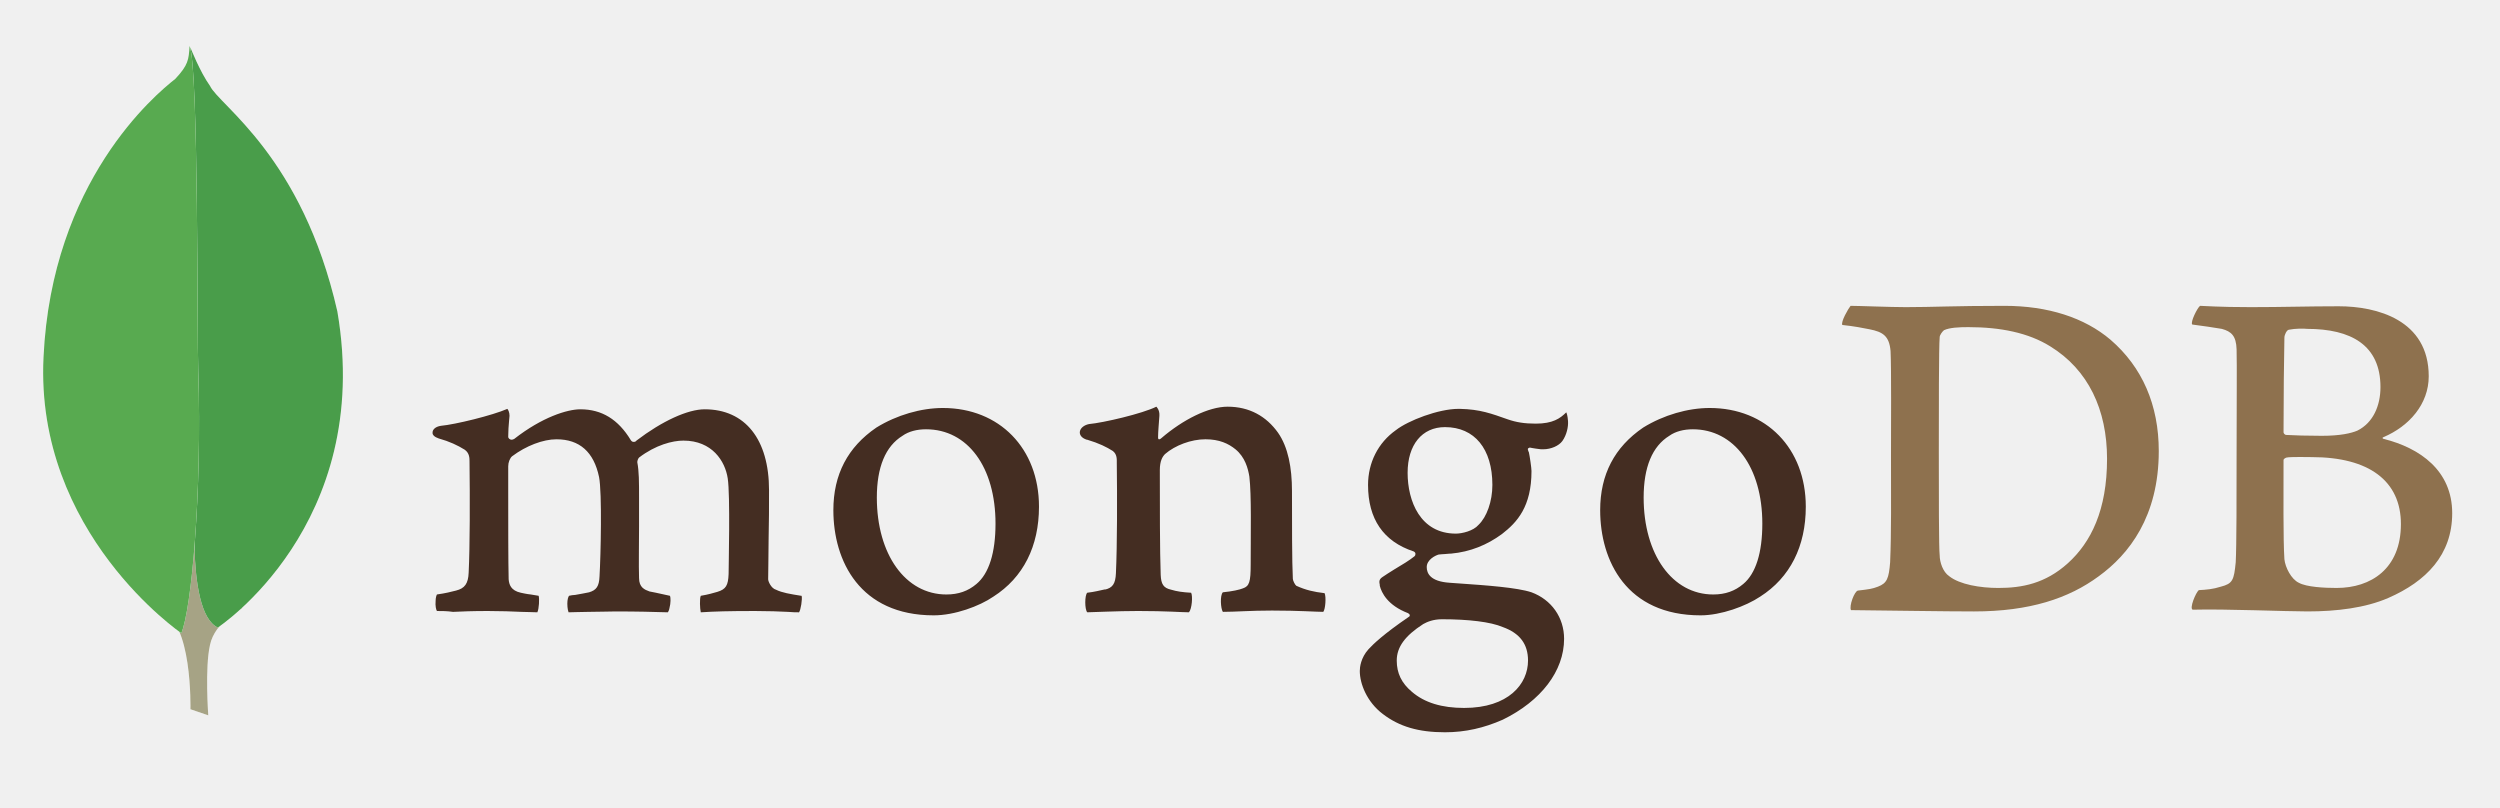
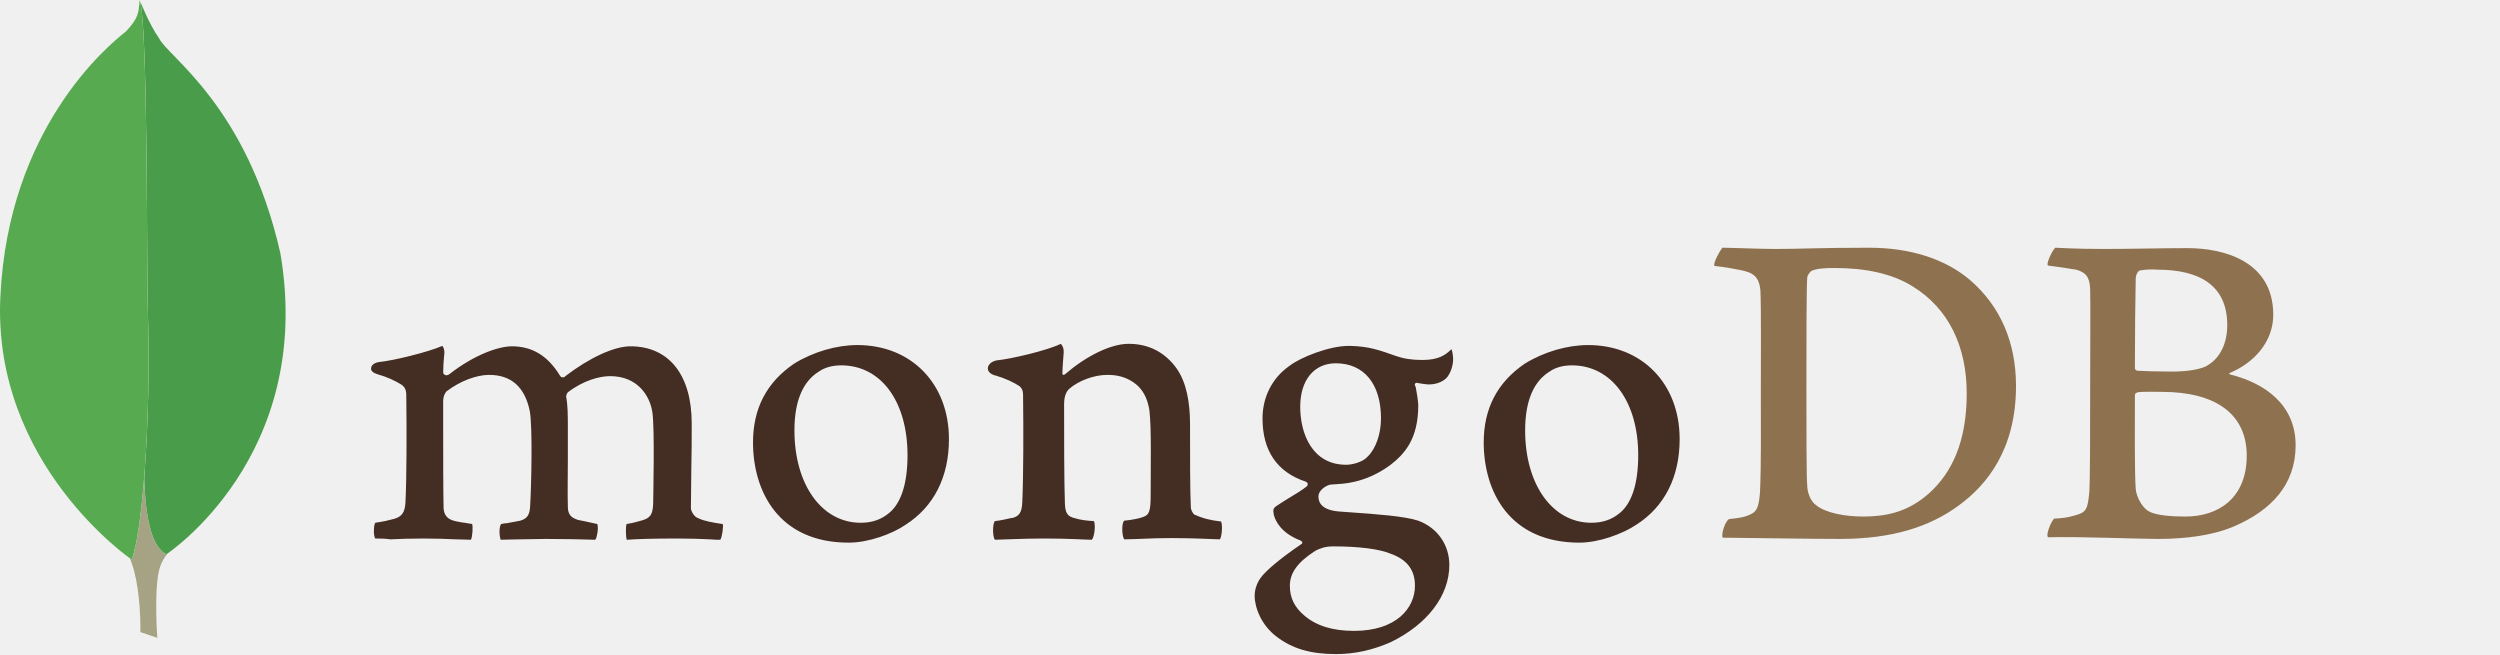
- <svg xmlns="http://www.w3.org/2000/svg" width="37.571mm" height="12.132mm" viewBox="0 0 37.571 12.132" version="1.1" id="svg1671">
+ <svg xmlns="http://www.w3.org/2000/svg" width="172" height="45" viewBox="0 0 45.508 11.906" version="1.1" id="svg1671">
  <defs id="defs1665" />
  <g id="layer1" transform="translate(-87.13638,-137.4757)">
    <g id="g1648" transform="matrix(0.1803436,0,0,0.2645836,70.68796,87.93556)" style="stroke:none">
      <rect y="187.238" x="91.206" height="45.853" width="208.329" id="rect1755-5-1" style="fill:none;fill-opacity:0;stroke:none;stroke-width:0.321;stroke-miterlimit:4;stroke-dasharray:none;stroke-opacity:0.953" />
    </g>
-     <g id="g1402" style="fill:none;fill-rule:evenodd;stroke:none;stroke-width:1;stroke-opacity:0.953" transform="matrix(0.07079292,0,0,0.07079292,87.78473,138.1509)">
+     <g id="g1402" style="fill:none;fill-rule:evenodd;stroke:none;stroke-width:1;stroke-opacity:0.953" transform="matrix(0.08171039,0,0,0.08171039,87.13634,137.4591)">
      <g id="g1400" style="stroke:none;stroke-opacity:0.953">
        <path id="path1382" d="m 476.713,60.463 c -0.461,0.092 -0.922,1.108 -0.922,1.661 -0.092,3.691 -0.185,13.473 -0.185,20.117 0,0.185 0.276,0.553 0.553,0.553 1.384,0.092 4.706,0.185 7.567,0.185 3.968,0 6.275,-0.553 7.568,-1.107 3.322,-1.661 4.89,-5.261 4.89,-9.229 0,-8.951 -6.275,-12.366 -15.596,-12.366 -0.646,-0.092 -2.491,-0.092 -3.876,0.185 z m 23.809,41.25 c 0,-9.136 -6.737,-14.212 -18.918,-14.212 -0.553,0 -4.429,-0.092 -5.352,0.092 -0.277,0.092 -0.646,0.277 -0.646,0.554 0,6.552 -0.092,16.98 0.185,21.039 0.184,1.754 1.476,4.245 3.045,4.984 1.66,0.923 5.445,1.107 8.028,1.107 7.291,0 13.658,-4.06 13.658,-13.565 z M 457.889,55.388 c 0.922,0 3.691,0.276 10.797,0.276 6.736,0 12.089,-0.184 18.641,-0.184 8.028,0 19.102,2.86 19.102,14.857 0,5.907 -4.153,10.613 -9.598,12.92 -0.276,0.092 -0.276,0.276 0,0.369 7.752,1.938 14.581,6.737 14.581,15.78 0,8.859 -5.537,14.488 -13.566,17.995 -4.891,2.122 -10.982,2.86 -17.165,2.86 -4.706,0 -17.348,-0.553 -24.362,-0.369 -0.738,-0.277 0.646,-3.6 1.292,-4.153 1.661,-0.092 2.953,-0.185 4.706,-0.738 2.492,-0.646 2.768,-1.384 3.138,-5.167 0.185,-3.23 0.185,-14.674 0.185,-22.794 0,-11.166 0.092,-18.733 0,-22.424 -0.092,-2.86 -1.108,-3.783 -3.138,-4.338 -1.569,-0.276 -4.153,-0.646 -6.275,-0.922 -0.462,-0.462 1.107,-3.6 1.661,-3.968 z m -53.247,57.399 c 2.216,1.753 6.552,2.491 10.428,2.491 4.984,0 9.966,-0.922 14.765,-5.26 4.891,-4.429 8.305,-11.258 8.305,-22.147 0,-10.428 -3.968,-18.918 -12.089,-23.901 -4.614,-2.861 -10.521,-4.061 -17.349,-4.061 -2.03,0 -3.968,0.092 -5.167,0.646 -0.277,0.185 -0.923,1.015 -0.923,1.476 -0.185,1.846 -0.185,16.057 -0.185,24.363 0,8.582 0,20.578 0.185,21.962 0,1.385 0.646,3.507 2.03,4.43 z M 383.693,55.388 c 1.754,0 8.49,0.276 11.72,0.276 5.814,0 9.966,-0.276 20.948,-0.276 9.228,0 16.98,2.492 22.517,7.197 6.736,5.814 10.243,13.843 10.243,23.625 0,13.935 -6.368,21.963 -12.735,26.577 -6.367,4.706 -14.673,7.475 -26.484,7.475 -6.275,0 -17.072,-0.185 -26.024,-0.277 h -0.092 c -0.461,-0.83 0.738,-4.06 1.476,-4.152 2.399,-0.277 3.045,-0.37 4.245,-0.831 1.937,-0.738 2.307,-1.754 2.584,-5.167 0.276,-6.368 0.184,-14.027 0.184,-22.702 0,-6.183 0.092,-18.272 -0.092,-22.148 -0.276,-3.229 -1.66,-4.06 -4.429,-4.614 -1.384,-0.276 -3.23,-0.646 -5.813,-0.922 -0.37,-0.647 1.292,-3.507 1.753,-4.061 v 0 z" style="fill:#8e714e;stroke:none;stroke-opacity:0.953" />
        <path id="path1384" d="m 272.033,116.385 c -2.307,-0.277 -3.968,-0.646 -5.999,-1.569 -0.276,-0.185 -0.738,-1.107 -0.738,-1.476 -0.185,-3.23 -0.185,-12.458 -0.185,-18.641 0,-4.984 -0.83,-9.32 -2.953,-12.366 -2.492,-3.507 -6.09,-5.537 -10.705,-5.537 -4.061,0 -9.505,2.769 -14.027,6.645 -0.092,0.092 -0.831,0.738 -0.738,-0.277 0,-1.015 0.185,-3.045 0.277,-4.429 0.092,-1.293 -0.646,-1.938 -0.646,-1.938 -2.954,1.476 -11.259,3.415 -14.304,3.691 -2.215,0.462 -2.768,2.584 -0.461,3.322 h 0.092 c 2.491,0.738 4.152,1.569 5.444,2.399 0.923,0.738 0.831,1.754 0.831,2.584 0.092,6.921 0.092,17.533 -0.184,23.347 -0.092,2.307 -0.738,3.137 -2.399,3.506 l 0.184,-0.092 c -1.292,0.277 -2.307,0.553 -3.876,0.738 -0.553,0.553 -0.553,3.507 0,4.153 1.015,0 6.368,-0.277 10.798,-0.277 6.09,0 9.228,0.277 10.797,0.277 0.646,-0.738 0.831,-3.507 0.461,-4.153 -1.754,-0.092 -3.045,-0.276 -4.245,-0.646 -1.661,-0.37 -2.123,-1.199 -2.216,-3.138 -0.184,-4.891 -0.184,-15.226 -0.184,-22.24 0,-1.938 0.553,-2.861 1.107,-3.415 2.122,-1.845 5.537,-3.138 8.582,-3.138 2.953,0 4.891,0.923 6.368,2.123 2.03,1.66 2.676,4.06 2.953,5.813 0.461,3.968 0.277,11.812 0.277,18.641 0,3.691 -0.277,4.614 -1.661,5.075 -0.646,0.277 -2.307,0.647 -4.245,0.831 -0.646,0.646 -0.461,3.507 0,4.153 2.677,0 5.814,-0.277 10.428,-0.277 5.721,0 9.413,0.277 10.889,0.277 0.461,-0.553 0.646,-3.23 0.276,-3.968 h 8.7e-4 z M 297.595,81.134 c -4.891,0 -7.936,3.783 -7.936,9.689 0,5.998 2.676,12.919 10.243,12.919 1.292,0 3.691,-0.553 4.798,-1.845 1.754,-1.661 2.954,-4.984 2.954,-8.49 0,-7.659 -3.784,-12.273 -10.059,-12.273 z m -0.647,40.788 c -1.845,0 -3.138,0.553 -3.967,1.015 -3.877,2.491 -5.629,4.89 -5.629,7.752 0,2.676 1.015,4.798 3.23,6.644 2.676,2.307 6.367,3.415 11.073,3.415 9.413,0 13.566,-5.076 13.566,-10.059 0,-3.507 -1.754,-5.814 -5.352,-7.106 -2.584,-1.108 -7.291,-1.661 -12.92,-1.661 z m 0.647,23.993 c -5.629,0 -9.69,-1.2 -13.196,-3.876 -3.415,-2.584 -4.891,-6.46 -4.891,-9.136 0,-0.738 0.185,-2.769 1.846,-4.614 1.014,-1.108 3.229,-3.23 8.49,-6.829 0.184,-0.092 0.276,-0.185 0.276,-0.37 0,-0.185 -0.185,-0.37 -0.369,-0.461 -4.338,-1.661 -5.629,-4.338 -5.999,-5.814 v -0.185 c -0.091,-0.553 -0.276,-1.107 0.554,-1.661 0.646,-0.461 1.569,-1.014 2.583,-1.66 1.569,-0.923 3.23,-1.938 4.245,-2.769 0.185,-0.185 0.185,-0.369 0.185,-0.553 0,-0.185 -0.185,-0.37 -0.37,-0.461 -6.459,-2.123 -9.689,-6.922 -9.689,-14.119 0,-4.706 2.122,-8.952 5.906,-11.627 2.584,-2.031 9.043,-4.522 13.289,-4.522 h 0.277 c 4.337,0.092 6.736,1.015 10.15,2.215 1.846,0.646 3.6,0.922 5.999,0.922 3.599,0 5.167,-1.107 6.459,-2.399 0.092,0.184 0.277,0.646 0.37,1.845 0.092,1.2 -0.277,2.953 -1.2,4.245 -0.738,1.015 -2.399,1.754 -4.06,1.754 h -0.462 c -1.661,-0.185 -2.399,-0.37 -2.399,-0.37 l -0.369,0.185 c -0.092,0.185 0,0.369 0.092,0.646 l 0.092,0.185 c 0.184,0.831 0.553,3.322 0.553,3.968 0,7.567 -3.045,10.888 -6.275,13.38 -3.138,2.307 -6.736,3.783 -10.797,4.153 -0.092,0 -0.461,0 -1.292,0.092 -0.462,0 -1.108,0.092 -1.2,0.092 h -0.092 c -0.738,0.184 -2.583,1.107 -2.583,2.676 0,1.384 0.831,3.045 4.798,3.322 0.831,0.092 1.661,0.092 2.584,0.185 5.26,0.369 11.812,0.831 14.857,1.845 4.245,1.569 6.921,5.352 6.921,9.875 0,6.829 -4.891,13.196 -13.012,17.164 -3.968,1.754 -7.936,2.677 -12.273,2.677 v 0 z m 52.6,-64.32 c -1.938,0 -3.692,0.461 -4.984,1.384 -3.599,2.215 -5.445,6.645 -5.445,13.104 0,12.089 6.09,20.579 14.765,20.579 2.584,0 4.614,-0.738 6.368,-2.215 2.676,-2.216 4.061,-6.645 4.061,-12.828 0,-11.996 -5.999,-20.025 -14.765,-20.025 z m 1.661,39.497 c -15.688,0 -21.318,-11.535 -21.318,-22.332 0,-7.567 3.045,-13.381 9.136,-17.534 4.338,-2.676 9.505,-4.152 14.119,-4.152 11.996,0 20.395,8.582 20.395,20.948 0,8.397 -3.322,15.041 -9.69,19.102 -3.045,2.03 -8.305,3.968 -12.643,3.968 z M 187.411,81.595 c -1.938,0 -3.691,0.461 -4.984,1.384 -3.599,2.215 -5.445,6.645 -5.445,13.104 0,12.089 6.09,20.579 14.765,20.579 2.584,0 4.614,-0.738 6.368,-2.215 2.676,-2.216 4.061,-6.645 4.061,-12.828 0,-11.996 -5.907,-20.025 -14.765,-20.025 z m 1.661,39.497 c -15.688,0 -21.318,-11.535 -21.318,-22.332 0,-7.567 3.045,-13.381 9.136,-17.534 4.338,-2.676 9.505,-4.152 14.119,-4.152 11.997,0 20.395,8.582 20.395,20.948 0,8.397 -3.322,15.041 -9.69,19.102 -2.953,2.03 -8.213,3.968 -12.642,3.968 z M 83.594,120.169 c -0.185,-0.276 -0.37,-1.107 -0.277,-2.122 0,-0.738 0.185,-1.2 0.277,-1.384 1.937,-0.277 2.953,-0.554 4.06,-0.831 1.846,-0.462 2.584,-1.476 2.677,-3.783 0.277,-5.537 0.277,-16.058 0.185,-23.347 v -0.185 c 0,-0.831 0,-1.846 -1.015,-2.584 -1.476,-0.922 -3.23,-1.753 -5.537,-2.399 -0.831,-0.276 -1.384,-0.738 -1.292,-1.292 0,-0.553 0.553,-1.199 1.754,-1.384 3.045,-0.277 10.981,-2.215 14.118,-3.599 0.185,0.184 0.462,0.738 0.462,1.476 l -0.092,1.015 c -0.092,1.015 -0.185,2.216 -0.185,3.415 0,0.369 0.37,0.646 0.738,0.646 0.185,0 0.37,-0.092 0.554,-0.185 5.906,-4.614 11.258,-6.275 14.026,-6.275 4.523,0 8.029,2.123 10.705,6.552 0.184,0.277 0.369,0.369 0.646,0.369 0.185,0 0.461,-0.092 0.553,-0.276 5.445,-4.153 10.889,-6.645 14.488,-6.645 8.582,0 13.658,6.368 13.658,17.165 0,3.045 0,7.013 -0.092,10.613 0,3.229 -0.092,6.183 -0.092,8.305 0,0.461 0.646,1.937 1.661,2.215 1.292,0.646 3.045,0.923 5.352,1.292 h 0.092 c 0.185,0.646 -0.185,3.045 -0.553,3.507 -0.554,0 -1.385,0 -2.307,-0.092 -1.754,-0.092 -4.245,-0.185 -7.013,-0.185 -5.722,0 -8.675,0.092 -11.536,0.277 -0.184,-0.738 -0.276,-2.953 0,-3.507 1.661,-0.276 2.492,-0.553 3.507,-0.831 1.846,-0.553 2.307,-1.384 2.399,-3.783 0,-1.753 0.369,-16.703 -0.185,-20.302 -0.553,-3.691 -3.322,-8.028 -9.413,-8.028 -2.307,0 -5.906,0.923 -9.413,3.599 -0.184,0.185 -0.369,0.646 -0.369,0.923 v 0.092 c 0.369,1.937 0.369,4.153 0.369,7.567 v 5.998 c 0,4.153 -0.092,8.029 0,10.982 0,2.031 1.2,2.492 2.216,2.861 0.553,0.091 0.922,0.184 1.384,0.276 0.831,0.185 1.661,0.37 2.953,0.646 0.185,0.37 0.185,1.569 -0.092,2.584 -0.092,0.553 -0.277,0.831 -0.369,0.923 -3.138,-0.092 -6.368,-0.185 -11.074,-0.185 -1.384,0 -3.783,0.092 -5.814,0.092 -1.661,0 -3.23,0.092 -4.152,0.092 -0.092,-0.185 -0.277,-0.831 -0.277,-1.846 0,-0.831 0.185,-1.476 0.37,-1.661 0.461,-0.092 0.83,-0.184 1.292,-0.184 1.107,-0.185 2.03,-0.37 2.953,-0.554 1.569,-0.461 2.122,-1.292 2.215,-3.322 0.277,-4.614 0.553,-17.81 -0.092,-21.133 -1.107,-5.352 -4.152,-8.029 -9.043,-8.029 -2.86,0 -6.46,1.384 -9.413,3.6 -0.461,0.369 -0.831,1.292 -0.831,2.122 v 5.445 c 0,6.644 0,14.95 0.092,18.549 0.092,1.107 0.461,2.399 2.584,2.86 0.461,0.092 1.199,0.277 2.122,0.37 l 1.661,0.276 c 0.185,0.554 0.092,2.769 -0.277,3.507 -0.923,0 -2.03,-0.092 -3.322,-0.092 -1.937,-0.092 -4.429,-0.185 -7.197,-0.185 -3.23,0 -5.537,0.092 -7.383,0.185 -1.292,-0.185 -2.307,-0.185 -3.414,-0.185 v 0 z" style="fill:#442d22;stroke:none;stroke-opacity:0.953" />
        <g id="g1398" style="stroke:none;stroke-opacity:0.953">
          <path id="path1386" d="m 35.053,142.317 -3.783,-1.293 c 0,0 0.462,-19.287 -6.459,-20.671 -4.614,-5.352 0.738,-227.013 17.348,-0.738 0,0 -5.721,2.86 -6.736,7.752 -1.108,4.799 -0.37,14.95 -0.37,14.95 z" style="fill:#ffffff;stroke:none;stroke-opacity:0.953" />
          <path id="path1388" d="m 35.053,142.317 -3.783,-1.293 c 0,0 0.462,-19.287 -6.459,-20.671 -4.614,-5.352 0.738,-227.013 17.348,-0.738 0,0 -5.721,2.86 -6.736,7.752 -1.108,4.799 -0.37,14.95 -0.37,14.95 z" style="fill:#a6a385;stroke:none;stroke-opacity:0.953" />
          <path id="path1390" d="m 37.084,123.676 c 0,0 33.129,-21.779 25.377,-67.089 C 54.987,23.643 37.36,12.846 35.423,8.693 33.301,5.74 31.27,0.572 31.27,0.572 L 32.655,92.207 c 0,0.092 -2.861,28.054 4.429,31.469" style="fill:#ffffff;stroke:none;stroke-opacity:0.953" />
          <path id="path1392" d="m 37.084,123.676 c 0,0 33.129,-21.779 25.377,-67.089 C 54.987,23.643 37.36,12.846 35.423,8.693 33.301,5.74 31.27,0.572 31.27,0.572 L 32.655,92.207 c 0,0.092 -2.861,28.054 4.429,31.469" style="fill:#499d4a;stroke:none;stroke-opacity:0.953" />
          <path id="path1394" d="m 29.333,124.875 c 0,0 -31.099,-21.225 -29.253,-58.599 C 1.832,28.903 23.795,10.539 28.04,7.216 c 2.769,-2.953 2.861,-4.061 3.046,-7.013 1.937,4.153 1.569,62.106 1.845,68.934 0.831,26.3 -1.476,50.755 -3.599,55.738 z" style="fill:#ffffff;stroke:none;stroke-opacity:0.953" />
          <path id="path1396" d="m 29.333,124.875 c 0,0 -31.099,-21.225 -29.253,-58.599 C 1.832,28.903 23.795,10.539 28.04,7.216 c 2.769,-2.953 2.861,-4.061 3.046,-7.013 1.937,4.153 1.569,62.106 1.845,68.934 0.831,26.3 -1.476,50.755 -3.599,55.738 z" style="fill:#58aa50;stroke:none;stroke-opacity:0.953" />
        </g>
      </g>
    </g>
  </g>
</svg>
